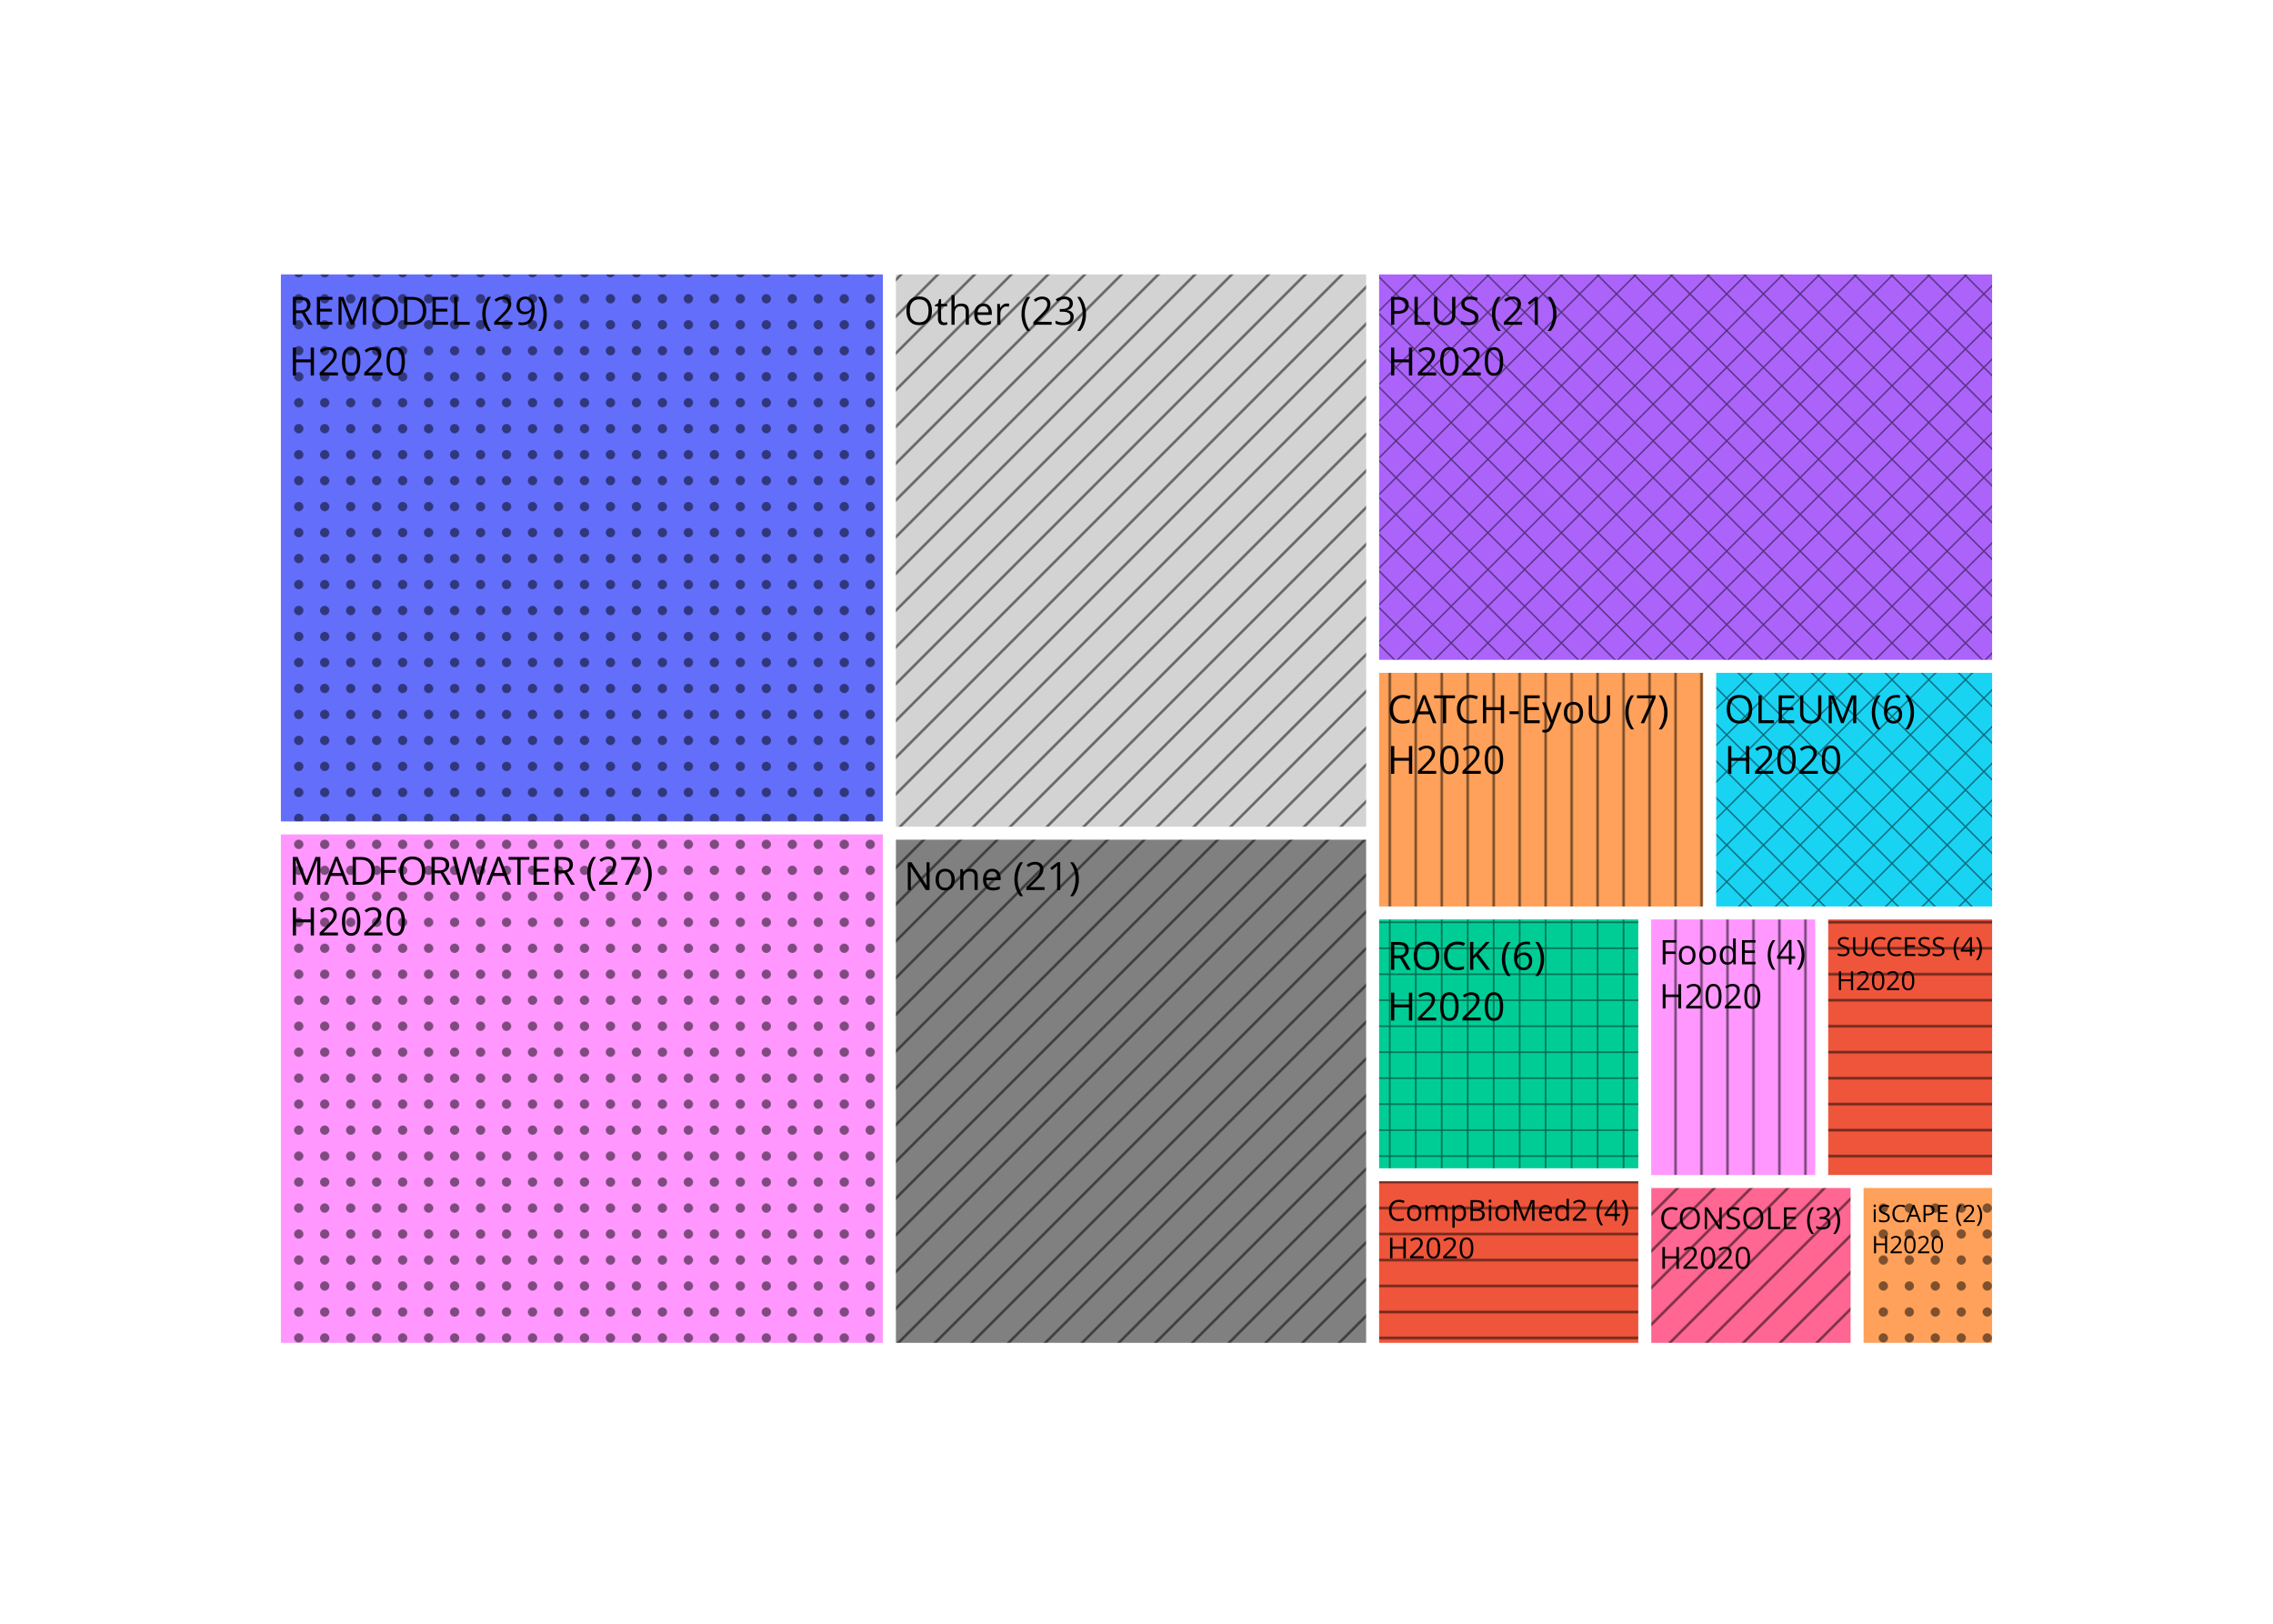
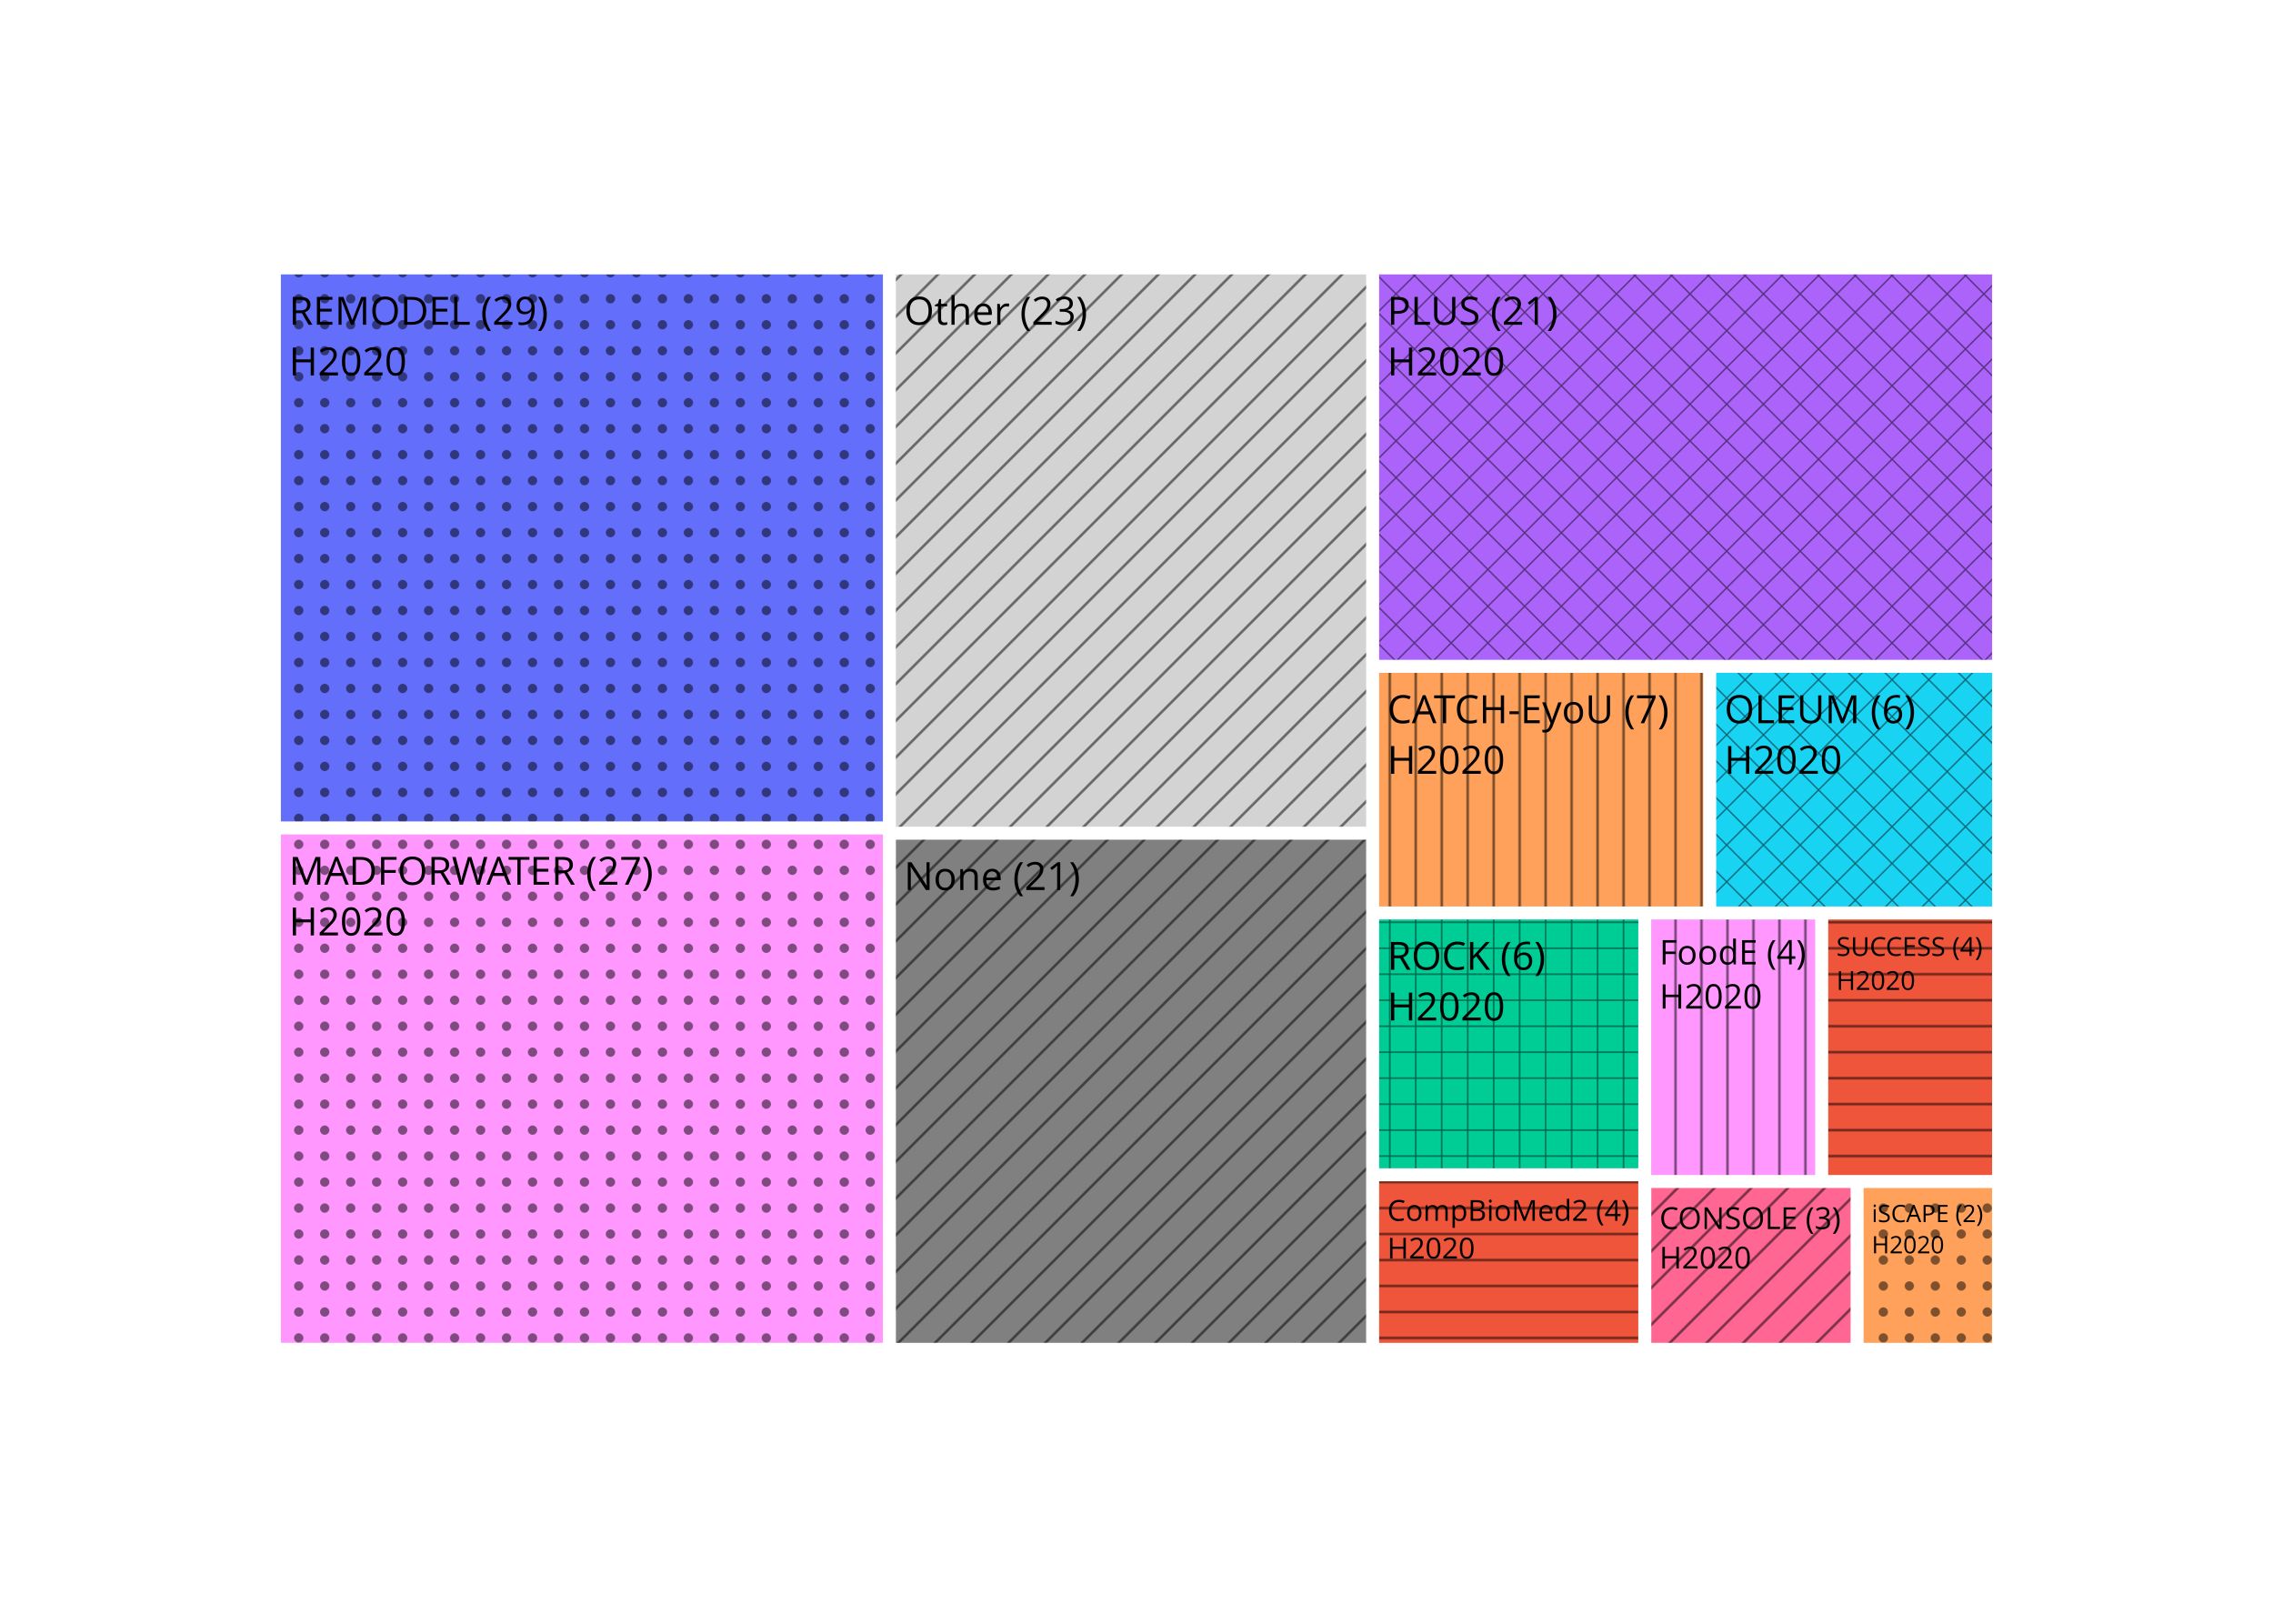
<svg xmlns="http://www.w3.org/2000/svg" class="main-svg" width="700" height="500" style="" viewBox="0 0 700 500">
  <rect x="0" y="0" width="700" height="500" style="fill: rgb(255, 255, 255); fill-opacity: 1;" />
-   <defs id="defs-1aac08">
+   <defs id="defs-a7b9b4">
    <g class="clips" />
    <g class="gradients" />
    <g class="patterns">
-       <pattern id="p1aac08-77ed65-9" width="8px" height="8px" patternUnits="userSpaceOnUse" patternTransform="">
+       <pattern id="pa7b9b4-e62fdd-9" width="8px" height="8px" patternUnits="userSpaceOnUse" patternTransform="">
        <rect width="8px" height="8px" fill="rgb(99, 110, 250)" fill-opacity="1" />
        <circle cx="4" cy="4" r="1.427" opacity="0.5" fill="rgb(0, 0, 0)" />
      </pattern>
-       <pattern id="p1aac08-77ed65-4" width="8px" height="8px" patternUnits="userSpaceOnUse" patternTransform="">
+       <pattern id="pa7b9b4-e62fdd-4" width="8px" height="8px" patternUnits="userSpaceOnUse" patternTransform="">
        <rect width="8px" height="8px" fill="rgb(255, 151, 255)" fill-opacity="1" />
        <circle cx="4" cy="4" r="1.427" opacity="0.5" fill="rgb(0, 0, 0)" />
      </pattern>
-       <pattern id="p1aac08-77ed65-7" width="11.314px" height="11.314px" patternUnits="userSpaceOnUse" patternTransform="">
+       <pattern id="pa7b9b4-e62fdd-7" width="11.314px" height="11.314px" patternUnits="userSpaceOnUse" patternTransform="">
        <rect width="11.314px" height="11.314px" fill="rgb(211, 211, 211)" fill-opacity="1" />
        <path d="M-2.828,2.828l5.657,-5.657M0,11.314L11.314,0M8.485,14.142l5.657,-5.657" opacity="0.5" stroke="rgb(0, 0, 0)" stroke-width="0.8px" />
      </pattern>
-       <pattern id="p1aac08-77ed65-5" width="11.314px" height="11.314px" patternUnits="userSpaceOnUse" patternTransform="">
+       <pattern id="pa7b9b4-e62fdd-5" width="11.314px" height="11.314px" patternUnits="userSpaceOnUse" patternTransform="">
        <rect width="11.314px" height="11.314px" fill="rgb(128, 128, 128)" fill-opacity="1" />
        <path d="M-2.828,2.828l5.657,-5.657M0,11.314L11.314,0M8.485,14.142l5.657,-5.657" opacity="0.5" stroke="rgb(0, 0, 0)" stroke-width="0.8px" />
      </pattern>
-       <pattern id="p1aac08-77ed65-8" width="11.314px" height="11.314px" patternUnits="userSpaceOnUse" patternTransform="">
+       <pattern id="pa7b9b4-e62fdd-8" width="11.314px" height="11.314px" patternUnits="userSpaceOnUse" patternTransform="">
        <rect width="11.314px" height="11.314px" fill="rgb(171, 99, 250)" fill-opacity="1" />
        <path d="M-2.828,2.828l5.657,-5.657M0,11.314L11.314,0M8.485,14.142l5.657,-5.657M8.485,-2.828l5.657,5.657M0,0L11.314,11.314M-2.828,8.485l5.657,5.657" opacity="0.5" stroke="rgb(0, 0, 0)" stroke-width="0.411px" />
      </pattern>
-       <pattern id="p1aac08-77ed65-0" width="8px" height="8px" patternUnits="userSpaceOnUse" patternTransform="">
+       <pattern id="pa7b9b4-e62fdd-0" width="8px" height="8px" patternUnits="userSpaceOnUse" patternTransform="">
        <rect width="8px" height="8px" fill="rgb(255, 161, 90)" fill-opacity="1" />
        <path d="M4,0L4,8" opacity="0.5" stroke="rgb(0, 0, 0)" stroke-width="0.8px" />
      </pattern>
-       <pattern id="p1aac08-77ed65-6" width="11.314px" height="11.314px" patternUnits="userSpaceOnUse" patternTransform="">
+       <pattern id="pa7b9b4-e62fdd-6" width="11.314px" height="11.314px" patternUnits="userSpaceOnUse" patternTransform="">
        <rect width="11.314px" height="11.314px" fill="rgb(25, 211, 243)" fill-opacity="1" />
        <path d="M-2.828,2.828l5.657,-5.657M0,11.314L11.314,0M8.485,14.142l5.657,-5.657M8.485,-2.828l5.657,5.657M0,0L11.314,11.314M-2.828,8.485l5.657,5.657" opacity="0.5" stroke="rgb(0, 0, 0)" stroke-width="0.411px" />
      </pattern>
-       <pattern id="p1aac08-77ed65-10" width="8px" height="8px" patternUnits="userSpaceOnUse" patternTransform="">
+       <pattern id="pa7b9b4-e62fdd-10" width="8px" height="8px" patternUnits="userSpaceOnUse" patternTransform="">
        <rect width="8px" height="8px" fill="rgb(0, 204, 150)" fill-opacity="1" />
        <path d="M4,0L4,8M0,4L8,4" opacity="0.5" stroke="rgb(0, 0, 0)" stroke-width="0.411px" />
      </pattern>
-       <pattern id="p1aac08-77ed65-2" width="8px" height="8px" patternUnits="userSpaceOnUse" patternTransform="">
+       <pattern id="pa7b9b4-e62fdd-2" width="8px" height="8px" patternUnits="userSpaceOnUse" patternTransform="">
        <rect width="8px" height="8px" fill="rgb(239, 85, 59)" fill-opacity="1" />
        <path d="M0,4L8,4" opacity="0.5" stroke="rgb(0, 0, 0)" stroke-width="0.8px" />
      </pattern>
-       <pattern id="p1aac08-77ed65-3" width="8px" height="8px" patternUnits="userSpaceOnUse" patternTransform="">
+       <pattern id="pa7b9b4-e62fdd-3" width="8px" height="8px" patternUnits="userSpaceOnUse" patternTransform="">
        <rect width="8px" height="8px" fill="rgb(255, 151, 255)" fill-opacity="1" />
        <path d="M4,0L4,8" opacity="0.5" stroke="rgb(0, 0, 0)" stroke-width="0.8px" />
      </pattern>
-       <pattern id="p1aac08-77ed65-11" width="8px" height="8px" patternUnits="userSpaceOnUse" patternTransform="">
+       <pattern id="pa7b9b4-e62fdd-11" width="8px" height="8px" patternUnits="userSpaceOnUse" patternTransform="">
        <rect width="8px" height="8px" fill="rgb(239, 85, 59)" fill-opacity="1" />
        <path d="M0,4L8,4" opacity="0.5" stroke="rgb(0, 0, 0)" stroke-width="0.8px" />
      </pattern>
-       <pattern id="p1aac08-77ed65-1" width="11.314px" height="11.314px" patternUnits="userSpaceOnUse" patternTransform="">
+       <pattern id="pa7b9b4-e62fdd-1" width="11.314px" height="11.314px" patternUnits="userSpaceOnUse" patternTransform="">
        <rect width="11.314px" height="11.314px" fill="rgb(255, 102, 146)" fill-opacity="1" />
        <path d="M-2.828,2.828l5.657,-5.657M0,11.314L11.314,0M8.485,14.142l5.657,-5.657" opacity="0.5" stroke="rgb(0, 0, 0)" stroke-width="0.8px" />
      </pattern>
-       <pattern id="p1aac08-77ed65-12" width="8px" height="8px" patternUnits="userSpaceOnUse" patternTransform="">
+       <pattern id="pa7b9b4-e62fdd-12" width="8px" height="8px" patternUnits="userSpaceOnUse" patternTransform="">
        <rect width="8px" height="8px" fill="rgb(255, 161, 90)" fill-opacity="1" />
        <circle cx="4" cy="4" r="1.427" opacity="0.5" fill="rgb(0, 0, 0)" />
      </pattern>
    </g>
  </defs>
  <g class="bglayer" />
  <g class="layer-below">
    <g class="imagelayer" />
    <g class="shapelayer" />
  </g>
  <g class="cartesianlayer" />
  <g class="polarlayer" />
  <g class="smithlayer" />
  <g class="ternarylayer" />
  <g class="geolayer" />
  <g class="funnelarealayer" />
  <g class="pielayer" />
  <g class="iciclelayer" />
  <g class="treemaplayer">
    <g class="trace treemap" style="opacity: 1;">
      <g class="slice cursor-pointer">
        <path class="surface" d="M80,60L620,60L620,420L80,420Z" style="pointer-events: none; fill: rgb(0, 0, 0); fill-opacity: 0; stroke-width: 0; stroke: rgb(0, 0, 0); stroke-opacity: 0; opacity: 100;" />
        <g class="slicetext">
          <text data-notex="1" class="slicetext" text-anchor="start" x="0" y="0" style="font-family: 'Open Sans', verdana, arial, sans-serif; font-size: 12px; fill: rgb(42, 63, 95); fill-opacity: 1; white-space: pre;" transform="translate(86,76)"> </text>
        </g>
      </g>
      <g class="slice cursor-pointer">
-         <path class="surface pattern_filled" d="M86,84L272.401,84L272.401,253.446L86,253.446Z" style="pointer-events: none; stroke-width: 1; fill: url('#p1aac08-77ed65-9'); stroke: rgb(255, 255, 255); stroke-opacity: 1; opacity: 1;" />
+         <path class="surface pattern_filled" d="M86,84L272.401,84L272.401,253.446L86,253.446Z" style="pointer-events: none; stroke-width: 1; fill: url('#pa7b9b4-e62fdd-9'); stroke: rgb(255, 255, 255); stroke-opacity: 1; opacity: 1;" />
        <g class="slicetext">
          <text data-notex="1" class="slicetext" text-anchor="start" x="0" y="0" style="font-family: 'Open Sans', verdana, arial, sans-serif; font-size: 12px; fill: rgb(255, 255, 255); fill-opacity: 1; white-space: pre;" transform="translate(89,100)">
            <tspan class="line" dy="0em" x="0" y="0">
              <tspan style=" fill: black; text-shadow: -2px -2px 0 #FFF, 2px -2px 0 #FFF, -2px 2px 0 #FFF, 2px 2px 0 #FFF, -2px 0 0 #FFF, 2px 0 0 #FFF, 0 -2px 0 #FFF, 0 2px 0 #FFF;">REMODEL (29)</tspan>
            </tspan>
            <tspan class="line" dy="1.3em" x="0" y="0">
              <tspan style=" fill: black; text-shadow: -2px -2px 0 #FFF, 2px -2px 0 #FFF, -2px 2px 0 #FFF, 2px 2px 0 #FFF, -2px 0 0 #FFF, 2px 0 0 #FFF, 0 -2px 0 #FFF, 0 2px 0 #FFF;">H2020</tspan>
            </tspan>
          </text>
        </g>
      </g>
      <g class="slice cursor-pointer">
-         <path class="surface pattern_filled" d="M86,256.446L272.401,256.446L272.401,414L86,414Z" style="pointer-events: none; stroke-width: 1; fill: url('#p1aac08-77ed65-4'); stroke: rgb(255, 255, 255); stroke-opacity: 1; opacity: 1;" />
+         <path class="surface pattern_filled" d="M86,256.446L272.401,256.446L272.401,414L86,414Z" style="pointer-events: none; stroke-width: 1; fill: url('#pa7b9b4-e62fdd-4'); stroke: rgb(255, 255, 255); stroke-opacity: 1; opacity: 1;" />
        <g class="slicetext">
          <text data-notex="1" class="slicetext" text-anchor="start" x="0" y="0" style="font-family: 'Open Sans', verdana, arial, sans-serif; font-size: 12px; fill: rgb(68, 68, 68); fill-opacity: 1; white-space: pre;" transform="translate(89,272.4464)">
            <tspan class="line" dy="0em" x="0" y="0">
              <tspan style=" fill: black; text-shadow: -2px -2px 0 #FFF, 2px -2px 0 #FFF, -2px 2px 0 #FFF, 2px 2px 0 #FFF, -2px 0 0 #FFF, 2px 0 0 #FFF, 0 -2px 0 #FFF, 0 2px 0 #FFF;">MADFORWATER (27)</tspan>
            </tspan>
            <tspan class="line" dy="1.3em" x="0" y="0">
              <tspan style=" fill: black; text-shadow: -2px -2px 0 #FFF, 2px -2px 0 #FFF, -2px 2px 0 #FFF, 2px 2px 0 #FFF, -2px 0 0 #FFF, 2px 0 0 #FFF, 0 -2px 0 #FFF, 0 2px 0 #FFF;">H2020</tspan>
            </tspan>
          </text>
        </g>
      </g>
      <g class="slice cursor-pointer">
-         <path class="surface pattern_filled" d="M275.401,84L421.217,84L421.217,255.068L275.401,255.068Z" style="pointer-events: none; stroke-width: 1; fill: url('#p1aac08-77ed65-7'); stroke: rgb(255, 255, 255); stroke-opacity: 1; opacity: 1;" />
+         <path class="surface pattern_filled" d="M275.401,84L421.217,84L421.217,255.068L275.401,255.068Z" style="pointer-events: none; stroke-width: 1; fill: url('#pa7b9b4-e62fdd-7'); stroke: rgb(255, 255, 255); stroke-opacity: 1; opacity: 1;" />
        <g class="slicetext">
          <text data-notex="1" class="slicetext" text-anchor="start" x="0" y="0" style="font-family: 'Open Sans', verdana, arial, sans-serif; font-size: 12px; fill: rgb(68, 68, 68); fill-opacity: 1; white-space: pre;" transform="translate(278.4013,100)">
            <tspan class="line" dy="0em" x="0" y="0">
              <tspan style=" fill: black; text-shadow: -2px -2px 0 #FFF, 2px -2px 0 #FFF, -2px 2px 0 #FFF, 2px 2px 0 #FFF, -2px 0 0 #FFF, 2px 0 0 #FFF, 0 -2px 0 #FFF, 0 2px 0 #FFF;">Other (23)</tspan>
            </tspan>
            <tspan class="line" dy="1.3em" x="0" y="0">
              <tspan style=" fill: black; text-shadow: -2px -2px 0 #FFF, 2px -2px 0 #FFF, -2px 2px 0 #FFF, 2px 2px 0 #FFF, -2px 0 0 #FFF, 2px 0 0 #FFF, 0 -2px 0 #FFF, 0 2px 0 #FFF;" />
            </tspan>
          </text>
        </g>
      </g>
      <g class="slice cursor-pointer">
-         <path class="surface pattern_filled" d="M275.401,258.068L421.217,258.068L421.217,414L275.401,414Z" style="pointer-events: none; stroke-width: 1; fill: url('#p1aac08-77ed65-5'); stroke: rgb(255, 255, 255); stroke-opacity: 1; opacity: 1;" />
+         <path class="surface pattern_filled" d="M275.401,258.068L421.217,258.068L421.217,414L275.401,414Z" style="pointer-events: none; stroke-width: 1; fill: url('#pa7b9b4-e62fdd-5'); stroke: rgb(255, 255, 255); stroke-opacity: 1; opacity: 1;" />
        <g class="slicetext">
          <text data-notex="1" class="slicetext" text-anchor="start" x="0" y="0" style="font-family: 'Open Sans', verdana, arial, sans-serif; font-size: 12px; fill: rgb(255, 255, 255); fill-opacity: 1; white-space: pre;" transform="translate(278.4013,274.0682)">
            <tspan class="line" dy="0em" x="0" y="0">
              <tspan style=" fill: black; text-shadow: -2px -2px 0 #FFF, 2px -2px 0 #FFF, -2px 2px 0 #FFF, 2px 2px 0 #FFF, -2px 0 0 #FFF, 2px 0 0 #FFF, 0 -2px 0 #FFF, 0 2px 0 #FFF;">None (21)</tspan>
            </tspan>
            <tspan class="line" dy="1.3em" x="0" y="0">
              <tspan style=" fill: black; text-shadow: -2px -2px 0 #FFF, 2px -2px 0 #FFF, -2px 2px 0 #FFF, 2px 2px 0 #FFF, -2px 0 0 #FFF, 2px 0 0 #FFF, 0 -2px 0 #FFF, 0 2px 0 #FFF;" />
            </tspan>
          </text>
        </g>
      </g>
      <g class="slice cursor-pointer">
-         <path class="surface pattern_filled" d="M424.217,84L614,84L614,203.684L424.217,203.684Z" style="pointer-events: none; stroke-width: 1; fill: url('#p1aac08-77ed65-8'); stroke: rgb(255, 255, 255); stroke-opacity: 1; opacity: 1;" />
+         <path class="surface pattern_filled" d="M424.217,84L614,84L614,203.684L424.217,203.684Z" style="pointer-events: none; stroke-width: 1; fill: url('#pa7b9b4-e62fdd-8'); stroke: rgb(255, 255, 255); stroke-opacity: 1; opacity: 1;" />
        <g class="slicetext">
          <text data-notex="1" class="slicetext" text-anchor="start" x="0" y="0" style="font-family: 'Open Sans', verdana, arial, sans-serif; font-size: 12px; fill: rgb(255, 255, 255); fill-opacity: 1; white-space: pre;" transform="translate(427.2166,100)">
            <tspan class="line" dy="0em" x="0" y="0">
              <tspan style=" fill: black; text-shadow: -2px -2px 0 #FFF, 2px -2px 0 #FFF, -2px 2px 0 #FFF, 2px 2px 0 #FFF, -2px 0 0 #FFF, 2px 0 0 #FFF, 0 -2px 0 #FFF, 0 2px 0 #FFF;">PLUS (21)</tspan>
            </tspan>
            <tspan class="line" dy="1.3em" x="0" y="0">
              <tspan style=" fill: black; text-shadow: -2px -2px 0 #FFF, 2px -2px 0 #FFF, -2px 2px 0 #FFF, 2px 2px 0 #FFF, -2px 0 0 #FFF, 2px 0 0 #FFF, 0 -2px 0 #FFF, 0 2px 0 #FFF;">H2020</tspan>
            </tspan>
          </text>
        </g>
      </g>
      <g class="slice cursor-pointer">
-         <path class="surface pattern_filled" d="M424.217,206.684L525.023,206.684L525.023,279.632L424.217,279.632Z" style="pointer-events: none; stroke-width: 1; fill: url('#p1aac08-77ed65-0'); stroke: rgb(255, 255, 255); stroke-opacity: 1; opacity: 1;" />
+         <path class="surface pattern_filled" d="M424.217,206.684L525.023,206.684L525.023,279.632L424.217,279.632Z" style="pointer-events: none; stroke-width: 1; fill: url('#pa7b9b4-e62fdd-0'); stroke: rgb(255, 255, 255); stroke-opacity: 1; opacity: 1;" />
        <g class="slicetext">
          <text data-notex="1" class="slicetext" text-anchor="start" x="0" y="0" style="font-family: 'Open Sans', verdana, arial, sans-serif; font-size: 12px; fill: rgb(68, 68, 68); fill-opacity: 1; white-space: pre;" transform="translate(427.2166,222.6842)">
            <tspan class="line" dy="0em" x="0" y="0">
              <tspan style=" fill: black; text-shadow: -2px -2px 0 #FFF, 2px -2px 0 #FFF, -2px 2px 0 #FFF, 2px 2px 0 #FFF, -2px 0 0 #FFF, 2px 0 0 #FFF, 0 -2px 0 #FFF, 0 2px 0 #FFF;">CATCH-EyoU (7)</tspan>
            </tspan>
            <tspan class="line" dy="1.3em" x="0" y="0">
              <tspan style=" fill: black; text-shadow: -2px -2px 0 #FFF, 2px -2px 0 #FFF, -2px 2px 0 #FFF, 2px 2px 0 #FFF, -2px 0 0 #FFF, 2px 0 0 #FFF, 0 -2px 0 #FFF, 0 2px 0 #FFF;">H2020</tspan>
            </tspan>
          </text>
        </g>
      </g>
      <g class="slice cursor-pointer">
-         <path class="surface pattern_filled" d="M528.023,206.684L614,206.684L614,279.632L528.023,279.632Z" style="pointer-events: none; stroke-width: 1; fill: url('#p1aac08-77ed65-6'); stroke: rgb(255, 255, 255); stroke-opacity: 1; opacity: 1;" />
+         <path class="surface pattern_filled" d="M528.023,206.684L614,206.684L614,279.632L528.023,279.632Z" style="pointer-events: none; stroke-width: 1; fill: url('#pa7b9b4-e62fdd-6'); stroke: rgb(255, 255, 255); stroke-opacity: 1; opacity: 1;" />
        <g class="slicetext">
          <text data-notex="1" class="slicetext" text-anchor="start" x="0" y="0" style="font-family: 'Open Sans', verdana, arial, sans-serif; font-size: 12px; fill: rgb(68, 68, 68); fill-opacity: 1; white-space: pre;" transform="translate(531.023,222.6842)">
            <tspan class="line" dy="0em" x="0" y="0">
              <tspan style=" fill: black; text-shadow: -2px -2px 0 #FFF, 2px -2px 0 #FFF, -2px 2px 0 #FFF, 2px 2px 0 #FFF, -2px 0 0 #FFF, 2px 0 0 #FFF, 0 -2px 0 #FFF, 0 2px 0 #FFF;">OLEUM (6)</tspan>
            </tspan>
            <tspan class="line" dy="1.3em" x="0" y="0">
              <tspan style=" fill: black; text-shadow: -2px -2px 0 #FFF, 2px -2px 0 #FFF, -2px 2px 0 #FFF, 2px 2px 0 #FFF, -2px 0 0 #FFF, 2px 0 0 #FFF, 0 -2px 0 #FFF, 0 2px 0 #FFF;">H2020</tspan>
            </tspan>
          </text>
        </g>
      </g>
      <g class="slice cursor-pointer">
-         <path class="surface pattern_filled" d="M424.217,282.632L505.035,282.632L505.035,360.253L424.217,360.253Z" style="pointer-events: none; stroke-width: 1; fill: url('#p1aac08-77ed65-10'); stroke: rgb(255, 255, 255); stroke-opacity: 1; opacity: 1;" />
+         <path class="surface pattern_filled" d="M424.217,282.632L505.035,282.632L505.035,360.253L424.217,360.253Z" style="pointer-events: none; stroke-width: 1; fill: url('#pa7b9b4-e62fdd-10'); stroke: rgb(255, 255, 255); stroke-opacity: 1; opacity: 1;" />
        <g class="slicetext">
          <text data-notex="1" class="slicetext" text-anchor="start" x="0" y="0" style="font-family: 'Open Sans', verdana, arial, sans-serif; font-size: 12px; fill: rgb(68, 68, 68); fill-opacity: 1; white-space: pre;" transform="translate(427.2166,298.6316)">
            <tspan class="line" dy="0em" x="0" y="0">
              <tspan style=" fill: black; text-shadow: -2px -2px 0 #FFF, 2px -2px 0 #FFF, -2px 2px 0 #FFF, 2px 2px 0 #FFF, -2px 0 0 #FFF, 2px 0 0 #FFF, 0 -2px 0 #FFF, 0 2px 0 #FFF;">ROCK (6)</tspan>
            </tspan>
            <tspan class="line" dy="1.3em" x="0" y="0">
              <tspan style=" fill: black; text-shadow: -2px -2px 0 #FFF, 2px -2px 0 #FFF, -2px 2px 0 #FFF, 2px 2px 0 #FFF, -2px 0 0 #FFF, 2px 0 0 #FFF, 0 -2px 0 #FFF, 0 2px 0 #FFF;">H2020</tspan>
            </tspan>
          </text>
        </g>
      </g>
      <g class="slice cursor-pointer">
-         <path class="surface pattern_filled" d="M424.217,363.253L505.035,363.253L505.035,414L424.217,414Z" style="pointer-events: none; stroke-width: 1; fill: url('#p1aac08-77ed65-2'); stroke: rgb(255, 255, 255); stroke-opacity: 1; opacity: 1;" />
-         <g class="slicetext">
-           <text data-notex="1" class="slicetext" text-anchor="start" x="0" y="0" style="font-family: 'Open Sans', verdana, arial, sans-serif; font-size: 12px; fill: rgb(255, 255, 255); fill-opacity: 1; white-space: pre;" transform="translate(427.2166,375.9112)scale(0.7429649)">
+         <path class="surface pattern_filled" d="M424.217,363.253L505.035,363.253L505.035,414L424.217,414Z" style="pointer-events: none; stroke-width: 1; fill: url('#pa7b9b4-e62fdd-2'); stroke: rgb(255, 255, 255); stroke-opacity: 1; opacity: 1;" />
+         <g class="slicetext">
+           <text data-notex="1" class="slicetext" text-anchor="start" x="0" y="0" style="font-family: 'Open Sans', verdana, arial, sans-serif; font-size: 12px; fill: rgb(255, 255, 255); fill-opacity: 1; white-space: pre;" transform="translate(427.2166,375.9326)scale(0.7446112)">
            <tspan class="line" dy="0em" x="0" y="0">
              <tspan style=" fill: black; text-shadow: -2px -2px 0 #FFF, 2px -2px 0 #FFF, -2px 2px 0 #FFF, 2px 2px 0 #FFF, -2px 0 0 #FFF, 2px 0 0 #FFF, 0 -2px 0 #FFF, 0 2px 0 #FFF;">CompBioMed2 (4)</tspan>
            </tspan>
            <tspan class="line" dy="1.3em" x="0" y="0">
              <tspan style=" fill: black; text-shadow: -2px -2px 0 #FFF, 2px -2px 0 #FFF, -2px 2px 0 #FFF, 2px 2px 0 #FFF, -2px 0 0 #FFF, 2px 0 0 #FFF, 0 -2px 0 #FFF, 0 2px 0 #FFF;">H2020</tspan>
            </tspan>
          </text>
        </g>
      </g>
      <g class="slice cursor-pointer">
-         <path class="surface pattern_filled" d="M508.035,282.632L559.518,282.632L559.518,362.32L508.035,362.32Z" style="pointer-events: none; stroke-width: 1; fill: url('#p1aac08-77ed65-3'); stroke: rgb(255, 255, 255); stroke-opacity: 1; opacity: 1;" />
-         <g class="slicetext">
-           <text data-notex="1" class="slicetext" text-anchor="start" x="0" y="0" style="font-family: 'Open Sans', verdana, arial, sans-serif; font-size: 12px; fill: rgb(68, 68, 68); fill-opacity: 1; white-space: pre;" transform="translate(511.0354,296.9486)scale(0.8705393)">
+         <path class="surface pattern_filled" d="M508.035,282.632L559.518,282.632L559.518,362.32L508.035,362.32Z" style="pointer-events: none; stroke-width: 1; fill: url('#pa7b9b4-e62fdd-3'); stroke: rgb(255, 255, 255); stroke-opacity: 1; opacity: 1;" />
+         <g class="slicetext">
+           <text data-notex="1" class="slicetext" text-anchor="start" x="0" y="0" style="font-family: 'Open Sans', verdana, arial, sans-serif; font-size: 12px; fill: rgb(68, 68, 68); fill-opacity: 1; white-space: pre;" transform="translate(511.0354,296.9677)scale(0.8720062)">
            <tspan class="line" dy="0em" x="0" y="0">
              <tspan style=" fill: black; text-shadow: -2px -2px 0 #FFF, 2px -2px 0 #FFF, -2px 2px 0 #FFF, 2px 2px 0 #FFF, -2px 0 0 #FFF, 2px 0 0 #FFF, 0 -2px 0 #FFF, 0 2px 0 #FFF;">FoodE (4)</tspan>
            </tspan>
            <tspan class="line" dy="1.3em" x="0" y="0">
              <tspan style=" fill: black; text-shadow: -2px -2px 0 #FFF, 2px -2px 0 #FFF, -2px 2px 0 #FFF, 2px 2px 0 #FFF, -2px 0 0 #FFF, 2px 0 0 #FFF, 0 -2px 0 #FFF, 0 2px 0 #FFF;">H2020</tspan>
            </tspan>
          </text>
        </g>
      </g>
      <g class="slice cursor-pointer">
-         <path class="surface pattern_filled" d="M562.518,282.632L614,282.632L614,362.32L562.518,362.32Z" style="pointer-events: none; stroke-width: 1; fill: url('#p1aac08-77ed65-11'); stroke: rgb(255, 255, 255); stroke-opacity: 1; opacity: 1;" />
-         <g class="slicetext">
-           <text data-notex="1" class="slicetext" text-anchor="start" x="0" y="0" style="font-family: 'Open Sans', verdana, arial, sans-serif; font-size: 12px; fill: rgb(255, 255, 255); fill-opacity: 1; white-space: pre;" transform="translate(565.5177,294.3785)scale(0.6728381)">
+         <path class="surface pattern_filled" d="M562.518,282.632L614,282.632L614,362.32L562.518,362.32Z" style="pointer-events: none; stroke-width: 1; fill: url('#pa7b9b4-e62fdd-11'); stroke: rgb(255, 255, 255); stroke-opacity: 1; opacity: 1;" />
+         <g class="slicetext">
+           <text data-notex="1" class="slicetext" text-anchor="start" x="0" y="0" style="font-family: 'Open Sans', verdana, arial, sans-serif; font-size: 12px; fill: rgb(255, 255, 255); fill-opacity: 1; white-space: pre;" transform="translate(565.5177,294.3535)scale(0.6709189)">
            <tspan class="line" dy="0em" x="0" y="0">
              <tspan style=" fill: black; text-shadow: -2px -2px 0 #FFF, 2px -2px 0 #FFF, -2px 2px 0 #FFF, 2px 2px 0 #FFF, -2px 0 0 #FFF, 2px 0 0 #FFF, 0 -2px 0 #FFF, 0 2px 0 #FFF;">SUCCESS (4)</tspan>
            </tspan>
            <tspan class="line" dy="1.3em" x="0" y="0">
              <tspan style=" fill: black; text-shadow: -2px -2px 0 #FFF, 2px -2px 0 #FFF, -2px 2px 0 #FFF, 2px 2px 0 #FFF, -2px 0 0 #FFF, 2px 0 0 #FFF, 0 -2px 0 #FFF, 0 2px 0 #FFF;">H2020</tspan>
            </tspan>
          </text>
        </g>
      </g>
      <g class="slice cursor-pointer">
-         <path class="surface pattern_filled" d="M508.035,365.32L570.414,365.32L570.414,414L508.035,414Z" style="pointer-events: none; stroke-width: 1; fill: url('#p1aac08-77ed65-1'); stroke: rgb(255, 255, 255); stroke-opacity: 1; opacity: 1;" />
-         <g class="slicetext">
-           <text data-notex="1" class="slicetext" text-anchor="start" x="0" y="0" style="font-family: 'Open Sans', verdana, arial, sans-serif; font-size: 12px; fill: rgb(68, 68, 68); fill-opacity: 1; white-space: pre;" transform="translate(511.0354,378.4872)scale(0.7821044)">
+         <path class="surface pattern_filled" d="M508.035,365.32L570.414,365.32L570.414,414L508.035,414Z" style="pointer-events: none; stroke-width: 1; fill: url('#pa7b9b4-e62fdd-1'); stroke: rgb(255, 255, 255); stroke-opacity: 1; opacity: 1;" />
+         <g class="slicetext">
+           <text data-notex="1" class="slicetext" text-anchor="start" x="0" y="0" style="font-family: 'Open Sans', verdana, arial, sans-serif; font-size: 12px; fill: rgb(68, 68, 68); fill-opacity: 1; white-space: pre;" transform="translate(511.0354,378.4584)scale(0.7798857)">
            <tspan class="line" dy="0em" x="0" y="0">
              <tspan style=" fill: black; text-shadow: -2px -2px 0 #FFF, 2px -2px 0 #FFF, -2px 2px 0 #FFF, 2px 2px 0 #FFF, -2px 0 0 #FFF, 2px 0 0 #FFF, 0 -2px 0 #FFF, 0 2px 0 #FFF;">CONSOLE (3)</tspan>
            </tspan>
            <tspan class="line" dy="1.3em" x="0" y="0">
              <tspan style=" fill: black; text-shadow: -2px -2px 0 #FFF, 2px -2px 0 #FFF, -2px 2px 0 #FFF, 2px 2px 0 #FFF, -2px 0 0 #FFF, 2px 0 0 #FFF, 0 -2px 0 #FFF, 0 2px 0 #FFF;">H2020</tspan>
            </tspan>
          </text>
        </g>
      </g>
      <g class="slice cursor-pointer">
-         <path class="surface pattern_filled" d="M573.414,365.32L614,365.32L614,414L573.414,414Z" style="pointer-events: none; stroke-width: 1; fill: url('#p1aac08-77ed65-12'); stroke: rgb(255, 255, 255); stroke-opacity: 1; opacity: 1;" />
-         <g class="slicetext">
-           <text data-notex="1" class="slicetext" text-anchor="start" x="0" y="0" style="font-family: 'Open Sans', verdana, arial, sans-serif; font-size: 12px; fill: rgb(68, 68, 68); fill-opacity: 1; white-space: pre;" transform="translate(576.4142,376.3183)scale(0.6152649)">
+         <path class="surface pattern_filled" d="M573.414,365.32L614,365.32L614,414L573.414,414Z" style="pointer-events: none; stroke-width: 1; fill: url('#pa7b9b4-e62fdd-12'); stroke: rgb(255, 255, 255); stroke-opacity: 1; opacity: 1;" />
+         <g class="slicetext">
+           <text data-notex="1" class="slicetext" text-anchor="start" x="0" y="0" style="font-family: 'Open Sans', verdana, arial, sans-serif; font-size: 12px; fill: rgb(68, 68, 68); fill-opacity: 1; white-space: pre;" transform="translate(576.4142,376.3258)scale(0.6158427)">
            <tspan class="line" dy="0em" x="0" y="0">
              <tspan style=" fill: black; text-shadow: -2px -2px 0 #FFF, 2px -2px 0 #FFF, -2px 2px 0 #FFF, 2px 2px 0 #FFF, -2px 0 0 #FFF, 2px 0 0 #FFF, 0 -2px 0 #FFF, 0 2px 0 #FFF;">iSCAPE (2)</tspan>
            </tspan>
            <tspan class="line" dy="1.3em" x="0" y="0">
              <tspan style=" fill: black; text-shadow: -2px -2px 0 #FFF, 2px -2px 0 #FFF, -2px 2px 0 #FFF, 2px 2px 0 #FFF, -2px 0 0 #FFF, 2px 0 0 #FFF, 0 -2px 0 #FFF, 0 2px 0 #FFF;">H2020</tspan>
            </tspan>
          </text>
        </g>
      </g>
    </g>
  </g>
  <g class="sunburstlayer" />
  <g class="glimages" />
-   <defs id="topdefs-1aac08">
+   <defs id="topdefs-a7b9b4">
    <g class="clips" />
  </defs>
  <g class="layer-above">
    <g class="imagelayer" />
    <g class="shapelayer" />
  </g>
  <g class="infolayer">
    <g class="g-gtitle" />
  </g>
</svg>
